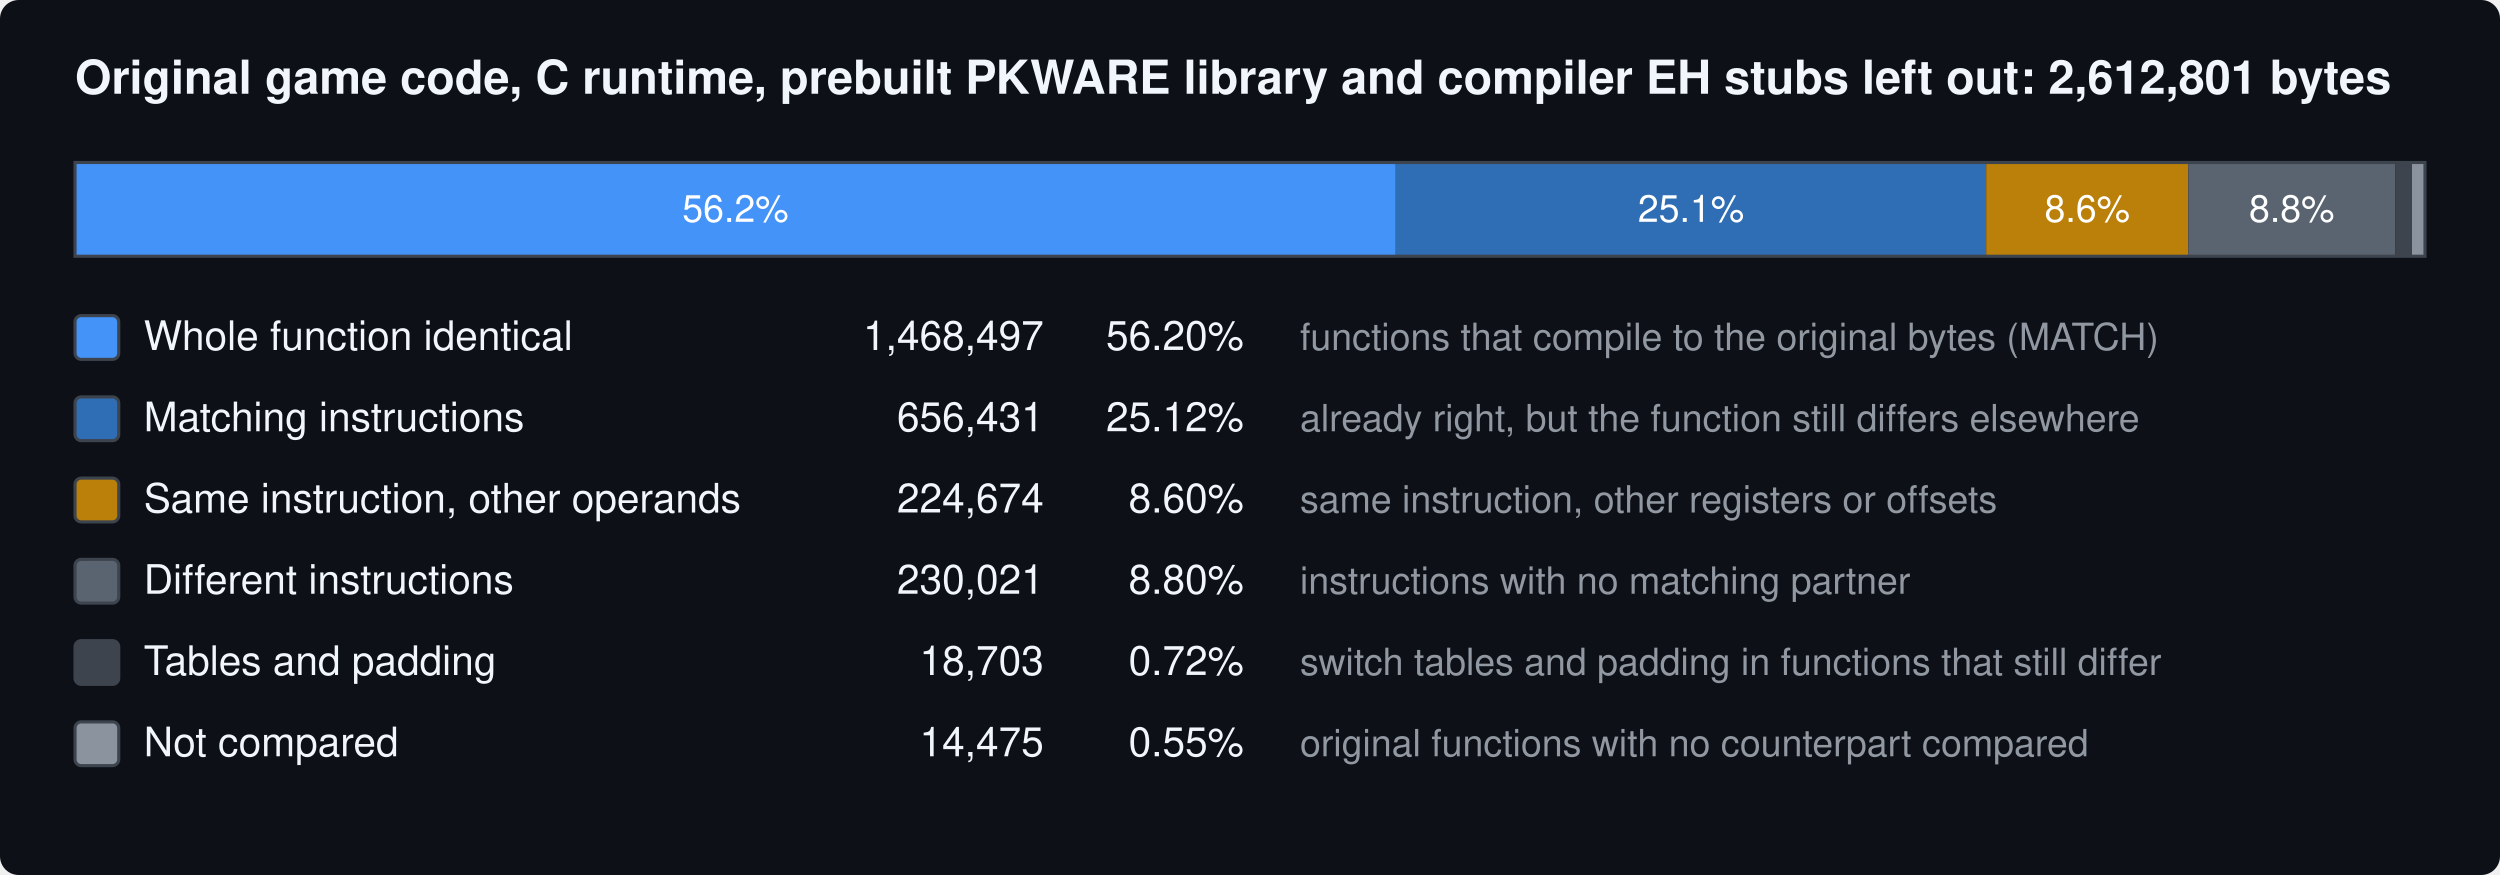
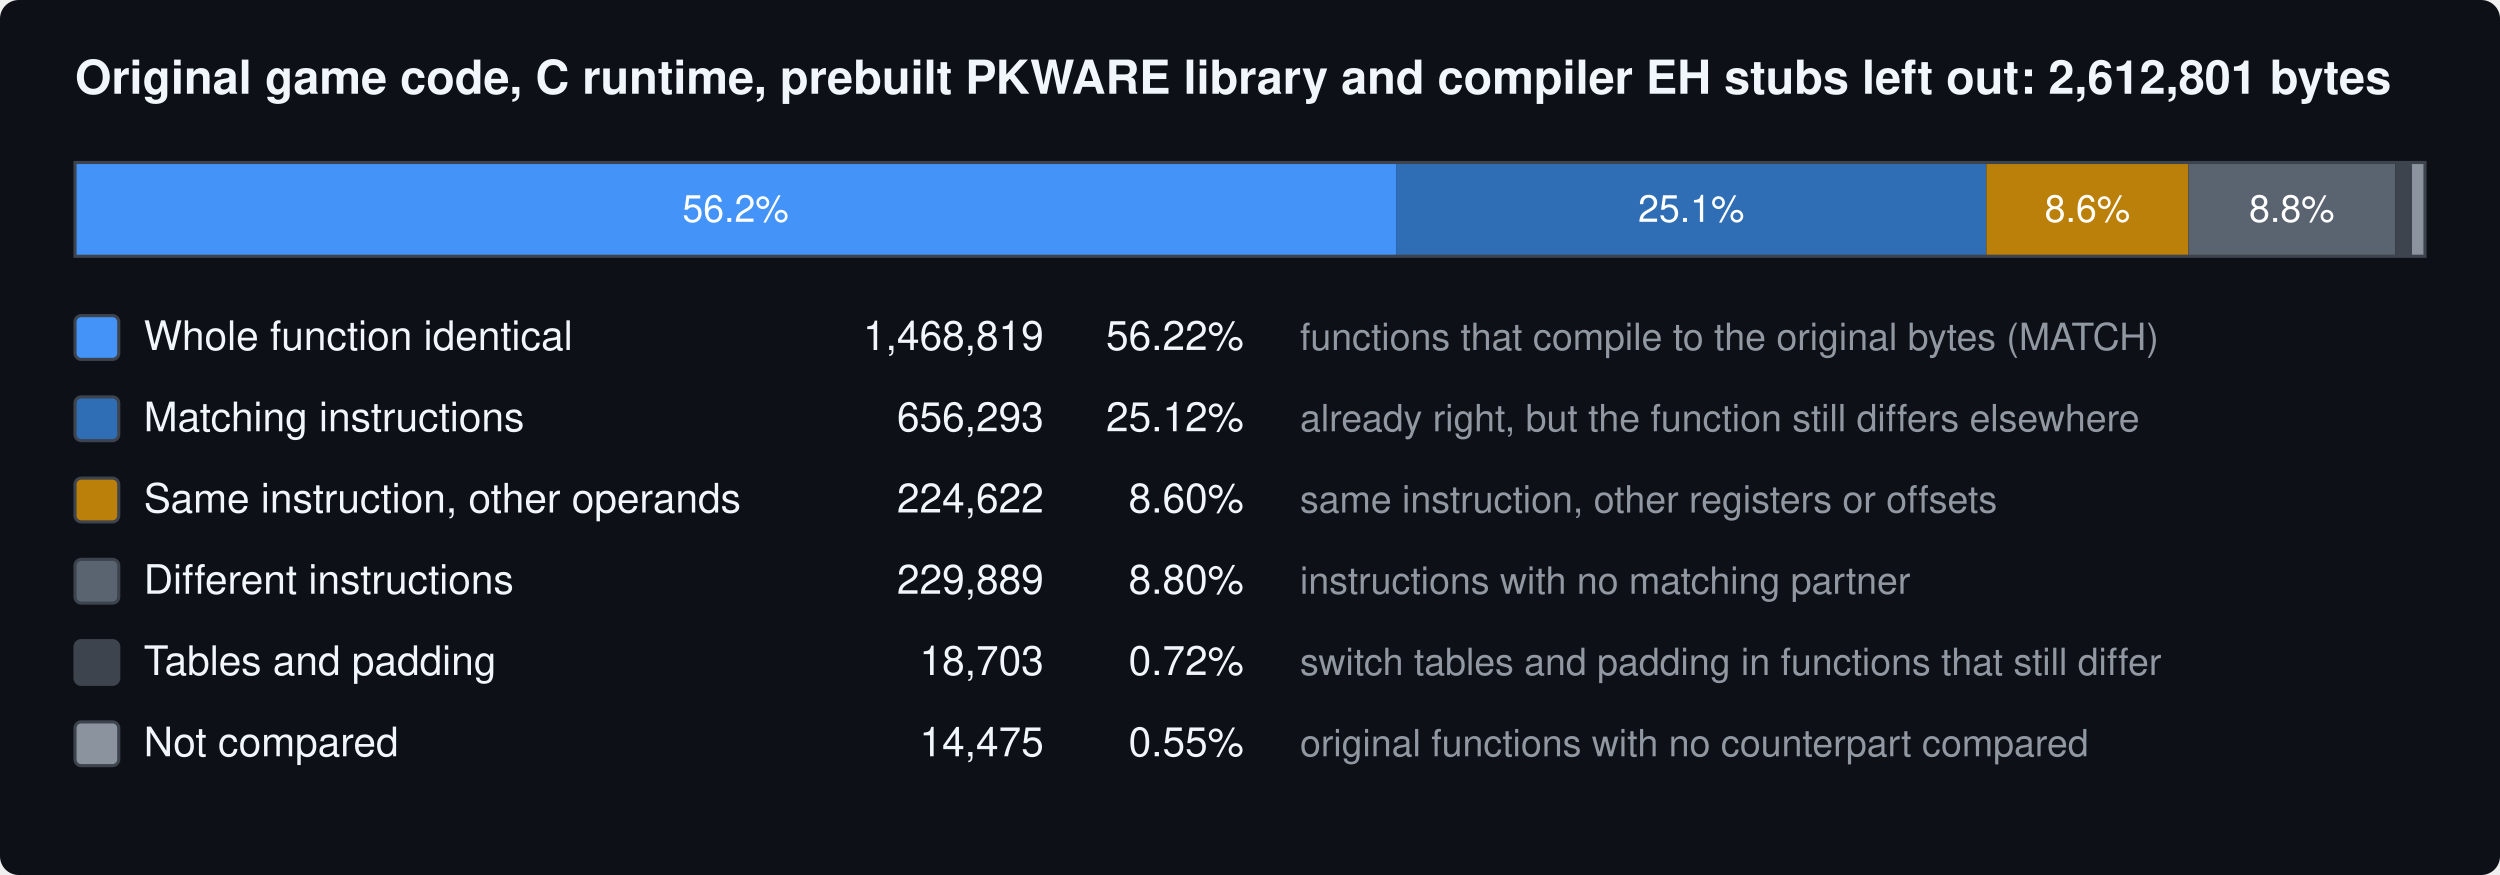
<svg xmlns="http://www.w3.org/2000/svg" width="800" height="280" viewBox="0 0 800 280" font-family="system-ui, -apple-system, Segoe UI, Helvetica, Arial, sans-serif">
  <rect width="800" height="280" rx="6" fill="#0d1117" />
  <text x="24" y="30" font-size="15" font-weight="600" fill="#f0f6fc">Original game code, C runtime, prebuilt PKWARE library and compiler EH stubs left out: 2,612,801 bytes</text>
-   <rect x="24.00" y="52" width="422.65" height="30" fill="#4493f8" />
-   <text x="235.33" y="71" font-size="12" text-anchor="middle" fill="#ffffff">56.2%</text>
-   <rect x="446.65" y="52" width="188.93" height="30" fill="#2f6eb5" />
-   <text x="541.12" y="71" font-size="12" text-anchor="middle" fill="#ffffff">25.1%</text>
-   <rect x="635.58" y="52" width="64.66" height="30" fill="#bb8009" />
-   <text x="667.92" y="71" font-size="12" text-anchor="middle" fill="#ffffff">8.6%</text>
-   <rect x="700.25" y="52" width="66.20" height="30" fill="#5a6370" />
-   <text x="733.35" y="71" font-size="12" text-anchor="middle" fill="#ffffff">8.8%</text>
+   <rect x="24.00" y="52" width="422.75" height="30" fill="#4493f8" />
+   <text x="235.37" y="71" font-size="12" text-anchor="middle" fill="#ffffff">56.2%</text>
+   <rect x="446.75" y="52" width="188.89" height="30" fill="#2f6eb5" />
+   <text x="541.19" y="71" font-size="12" text-anchor="middle" fill="#ffffff">25.1%</text>
+   <rect x="635.64" y="52" width="64.65" height="30" fill="#bb8009" />
+   <text x="667.96" y="71" font-size="12" text-anchor="middle" fill="#ffffff">8.6%</text>
+   <rect x="700.29" y="52" width="66.17" height="30" fill="#5a6370" />
+   <text x="733.37" y="71" font-size="12" text-anchor="middle" fill="#ffffff">8.8%</text>
  <rect x="766.45" y="52" width="5.38" height="30" fill="#3d444d" />
  <rect x="771.83" y="52" width="4.17" height="30" fill="#8b949e" />
  <rect x="24" y="52" width="752" height="30" fill="none" stroke="#3d444d" />
  <rect x="24" y="101" width="14" height="14" rx="2" fill="#4493f8" stroke="#3d444d" />
  <text x="46" y="112" font-size="13" fill="#f0f6fc">Whole function identical</text>
-   <text x="334" y="112" font-size="13" text-anchor="end" fill="#f0f6fc">1,468,497</text>
-   <text x="398" y="112" font-size="13" text-anchor="end" fill="#f0f6fc">56.20%</text>
+   <text x="334" y="112" font-size="13" text-anchor="end" fill="#f0f6fc">1,468,819</text>
+   <text x="398" y="112" font-size="13" text-anchor="end" fill="#f0f6fc">56.22%</text>
  <text x="416" y="112" font-size="12" fill="#9198a1">functions that compile to the original bytes (MATCH)</text>
  <rect x="24" y="127" width="14" height="14" rx="2" fill="#2f6eb5" stroke="#3d444d" />
  <text x="46" y="138" font-size="13" fill="#f0f6fc">Matching instructions</text>
-   <text x="334" y="138" font-size="13" text-anchor="end" fill="#f0f6fc">656,431</text>
+   <text x="334" y="138" font-size="13" text-anchor="end" fill="#f0f6fc">656,293</text>
  <text x="398" y="138" font-size="13" text-anchor="end" fill="#f0f6fc">25.12%</text>
  <text x="416" y="138" font-size="12" fill="#9198a1">already right, but the function still differs elsewhere</text>
  <rect x="24" y="153" width="14" height="14" rx="2" fill="#bb8009" stroke="#3d444d" />
  <text x="46" y="164" font-size="13" fill="#f0f6fc">Same instruction, other operands</text>
-   <text x="334" y="164" font-size="13" text-anchor="end" fill="#f0f6fc">224,674</text>
+   <text x="334" y="164" font-size="13" text-anchor="end" fill="#f0f6fc">224,622</text>
  <text x="398" y="164" font-size="13" text-anchor="end" fill="#f0f6fc">8.60%</text>
  <text x="416" y="164" font-size="12" fill="#9198a1">same instruction, other registers or offsets</text>
  <rect x="24" y="179" width="14" height="14" rx="2" fill="#5a6370" stroke="#3d444d" />
  <text x="46" y="190" font-size="13" fill="#f0f6fc">Different instructions</text>
-   <text x="334" y="190" font-size="13" text-anchor="end" fill="#f0f6fc">230,021</text>
+   <text x="334" y="190" font-size="13" text-anchor="end" fill="#f0f6fc">229,889</text>
  <text x="398" y="190" font-size="13" text-anchor="end" fill="#f0f6fc">8.80%</text>
  <text x="416" y="190" font-size="12" fill="#9198a1">instructions with no matching partner</text>
  <rect x="24" y="205" width="14" height="14" rx="2" fill="#3d444d" stroke="#3d444d" />
  <text x="46" y="216" font-size="13" fill="#f0f6fc">Tables and padding</text>
  <text x="334" y="216" font-size="13" text-anchor="end" fill="#f0f6fc">18,703</text>
  <text x="398" y="216" font-size="13" text-anchor="end" fill="#f0f6fc">0.72%</text>
  <text x="416" y="216" font-size="12" fill="#9198a1">switch tables and padding in functions that still differ</text>
  <rect x="24" y="231" width="14" height="14" rx="2" fill="#8b949e" stroke="#3d444d" />
  <text x="46" y="242" font-size="13" fill="#f0f6fc">Not compared</text>
  <text x="334" y="242" font-size="13" text-anchor="end" fill="#f0f6fc">14,475</text>
  <text x="398" y="242" font-size="13" text-anchor="end" fill="#f0f6fc">0.55%</text>
  <text x="416" y="242" font-size="12" fill="#9198a1">original functions with no counterpart compared</text>
</svg>
